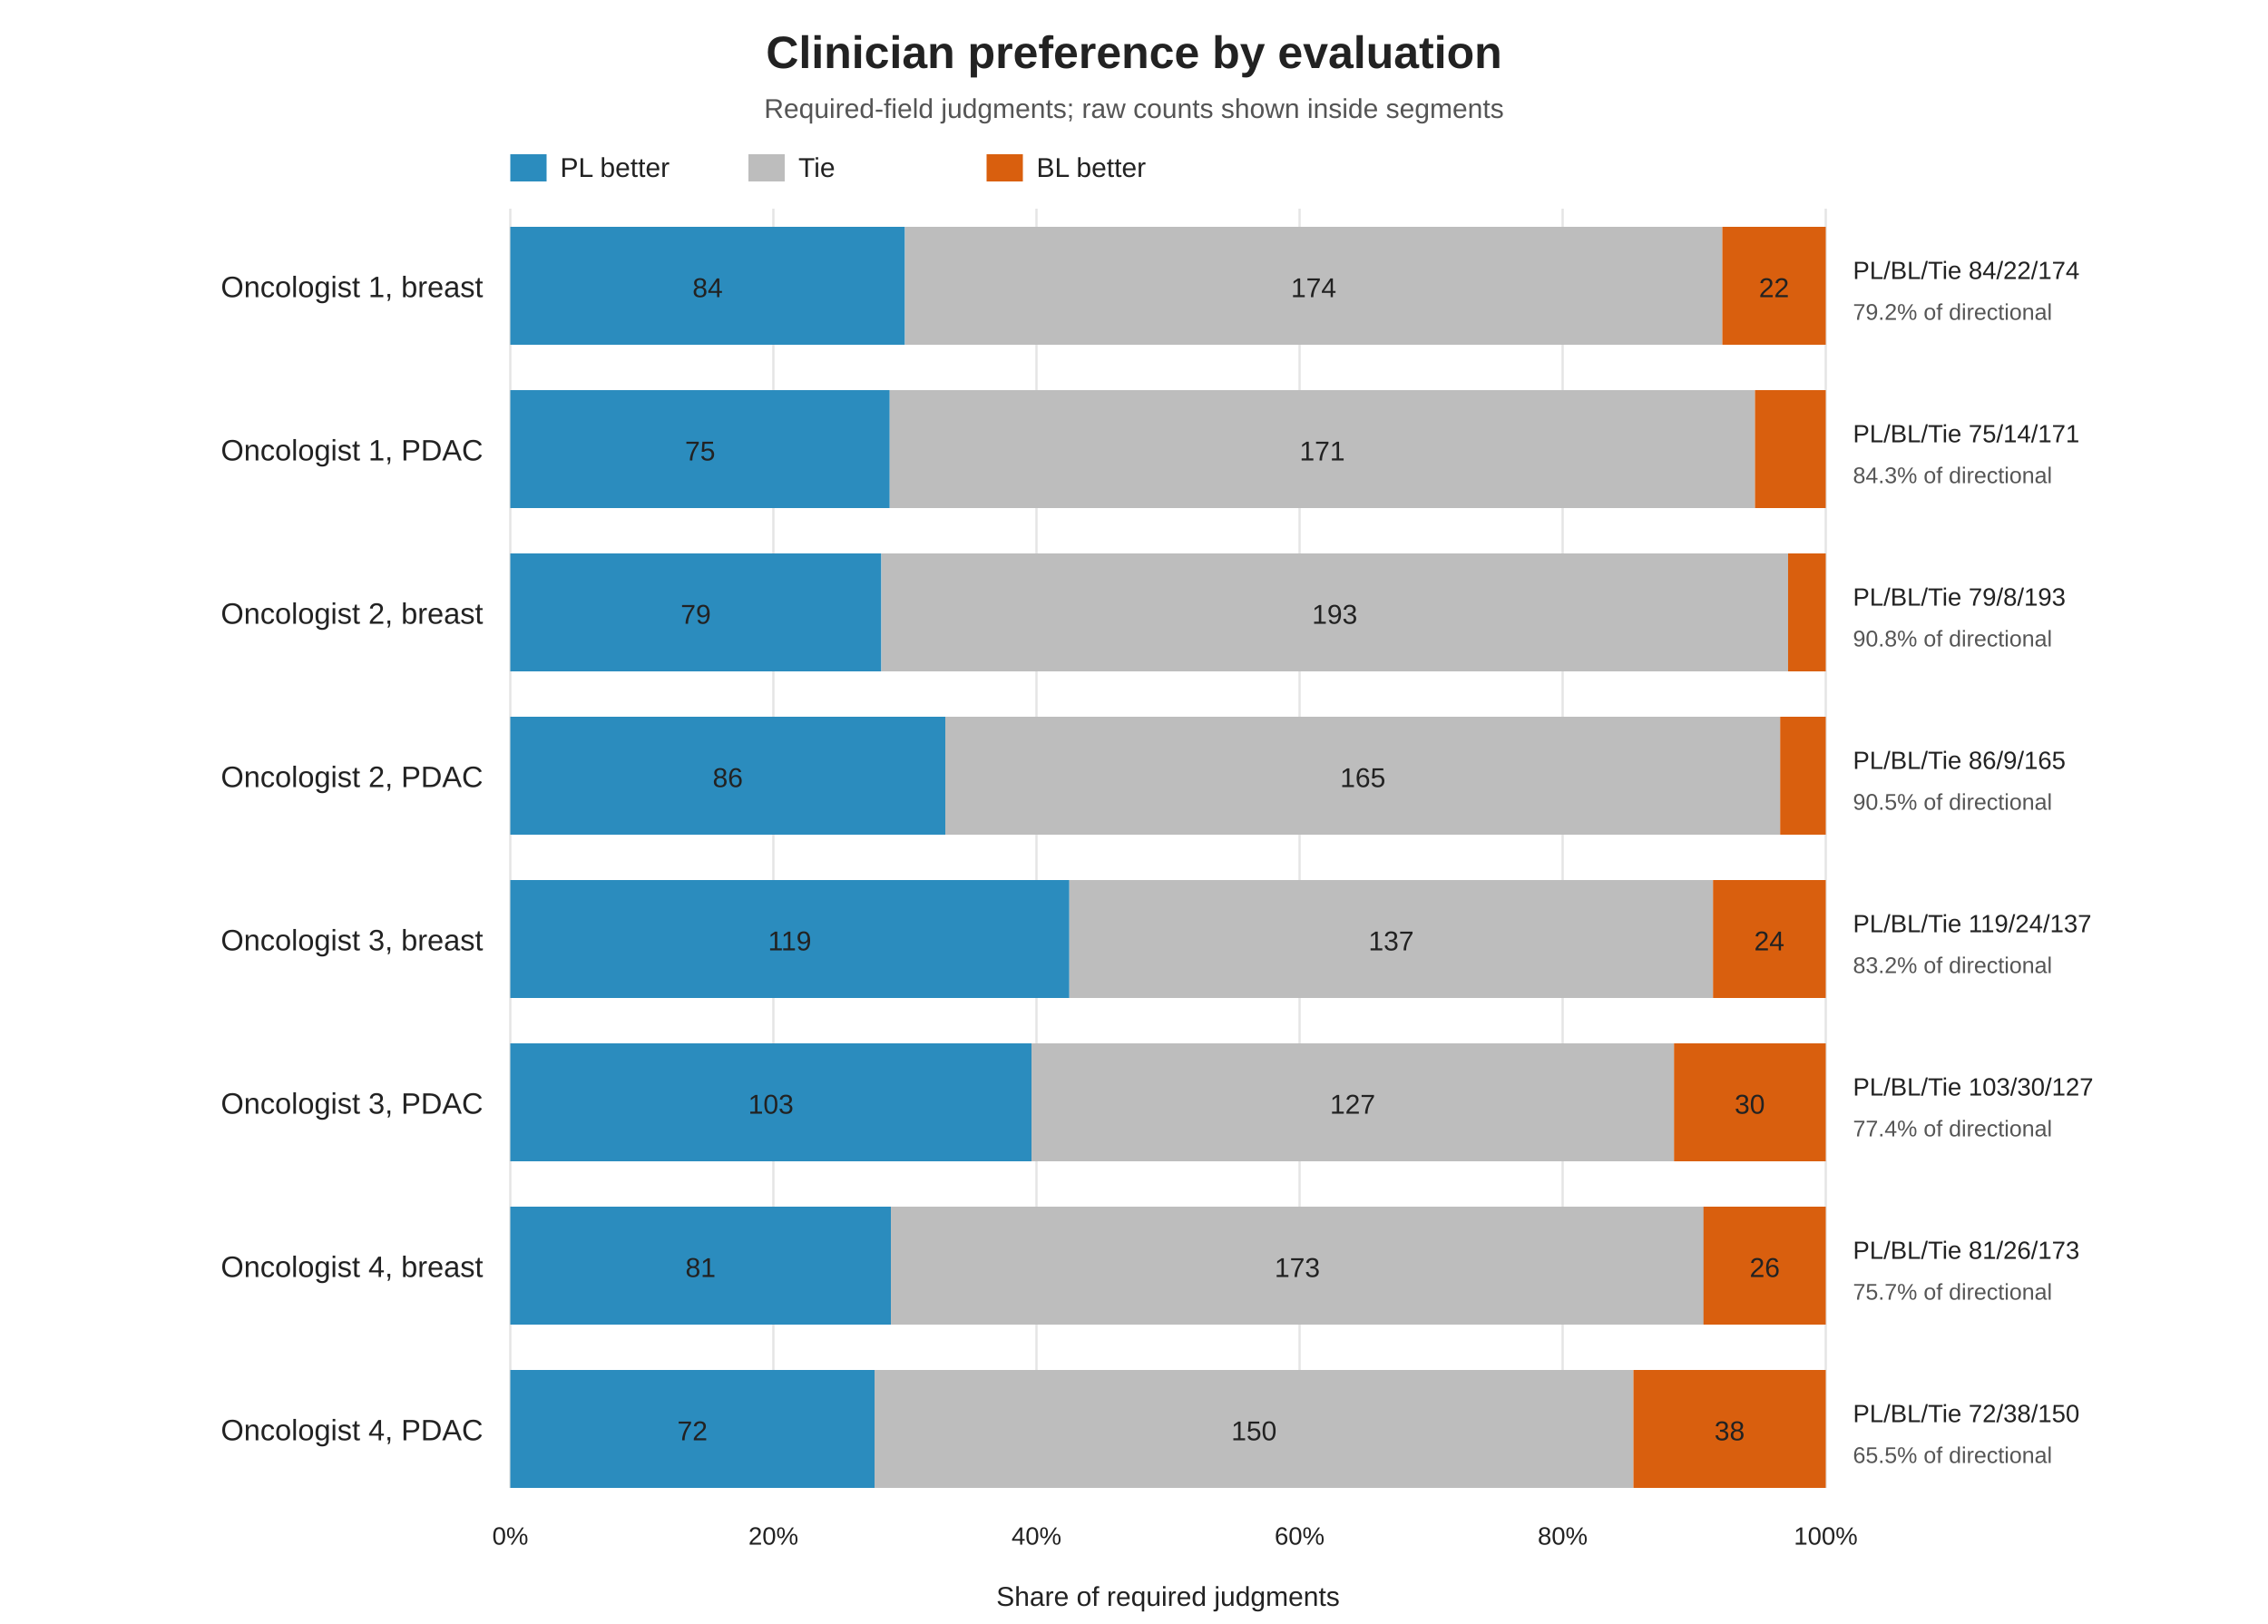
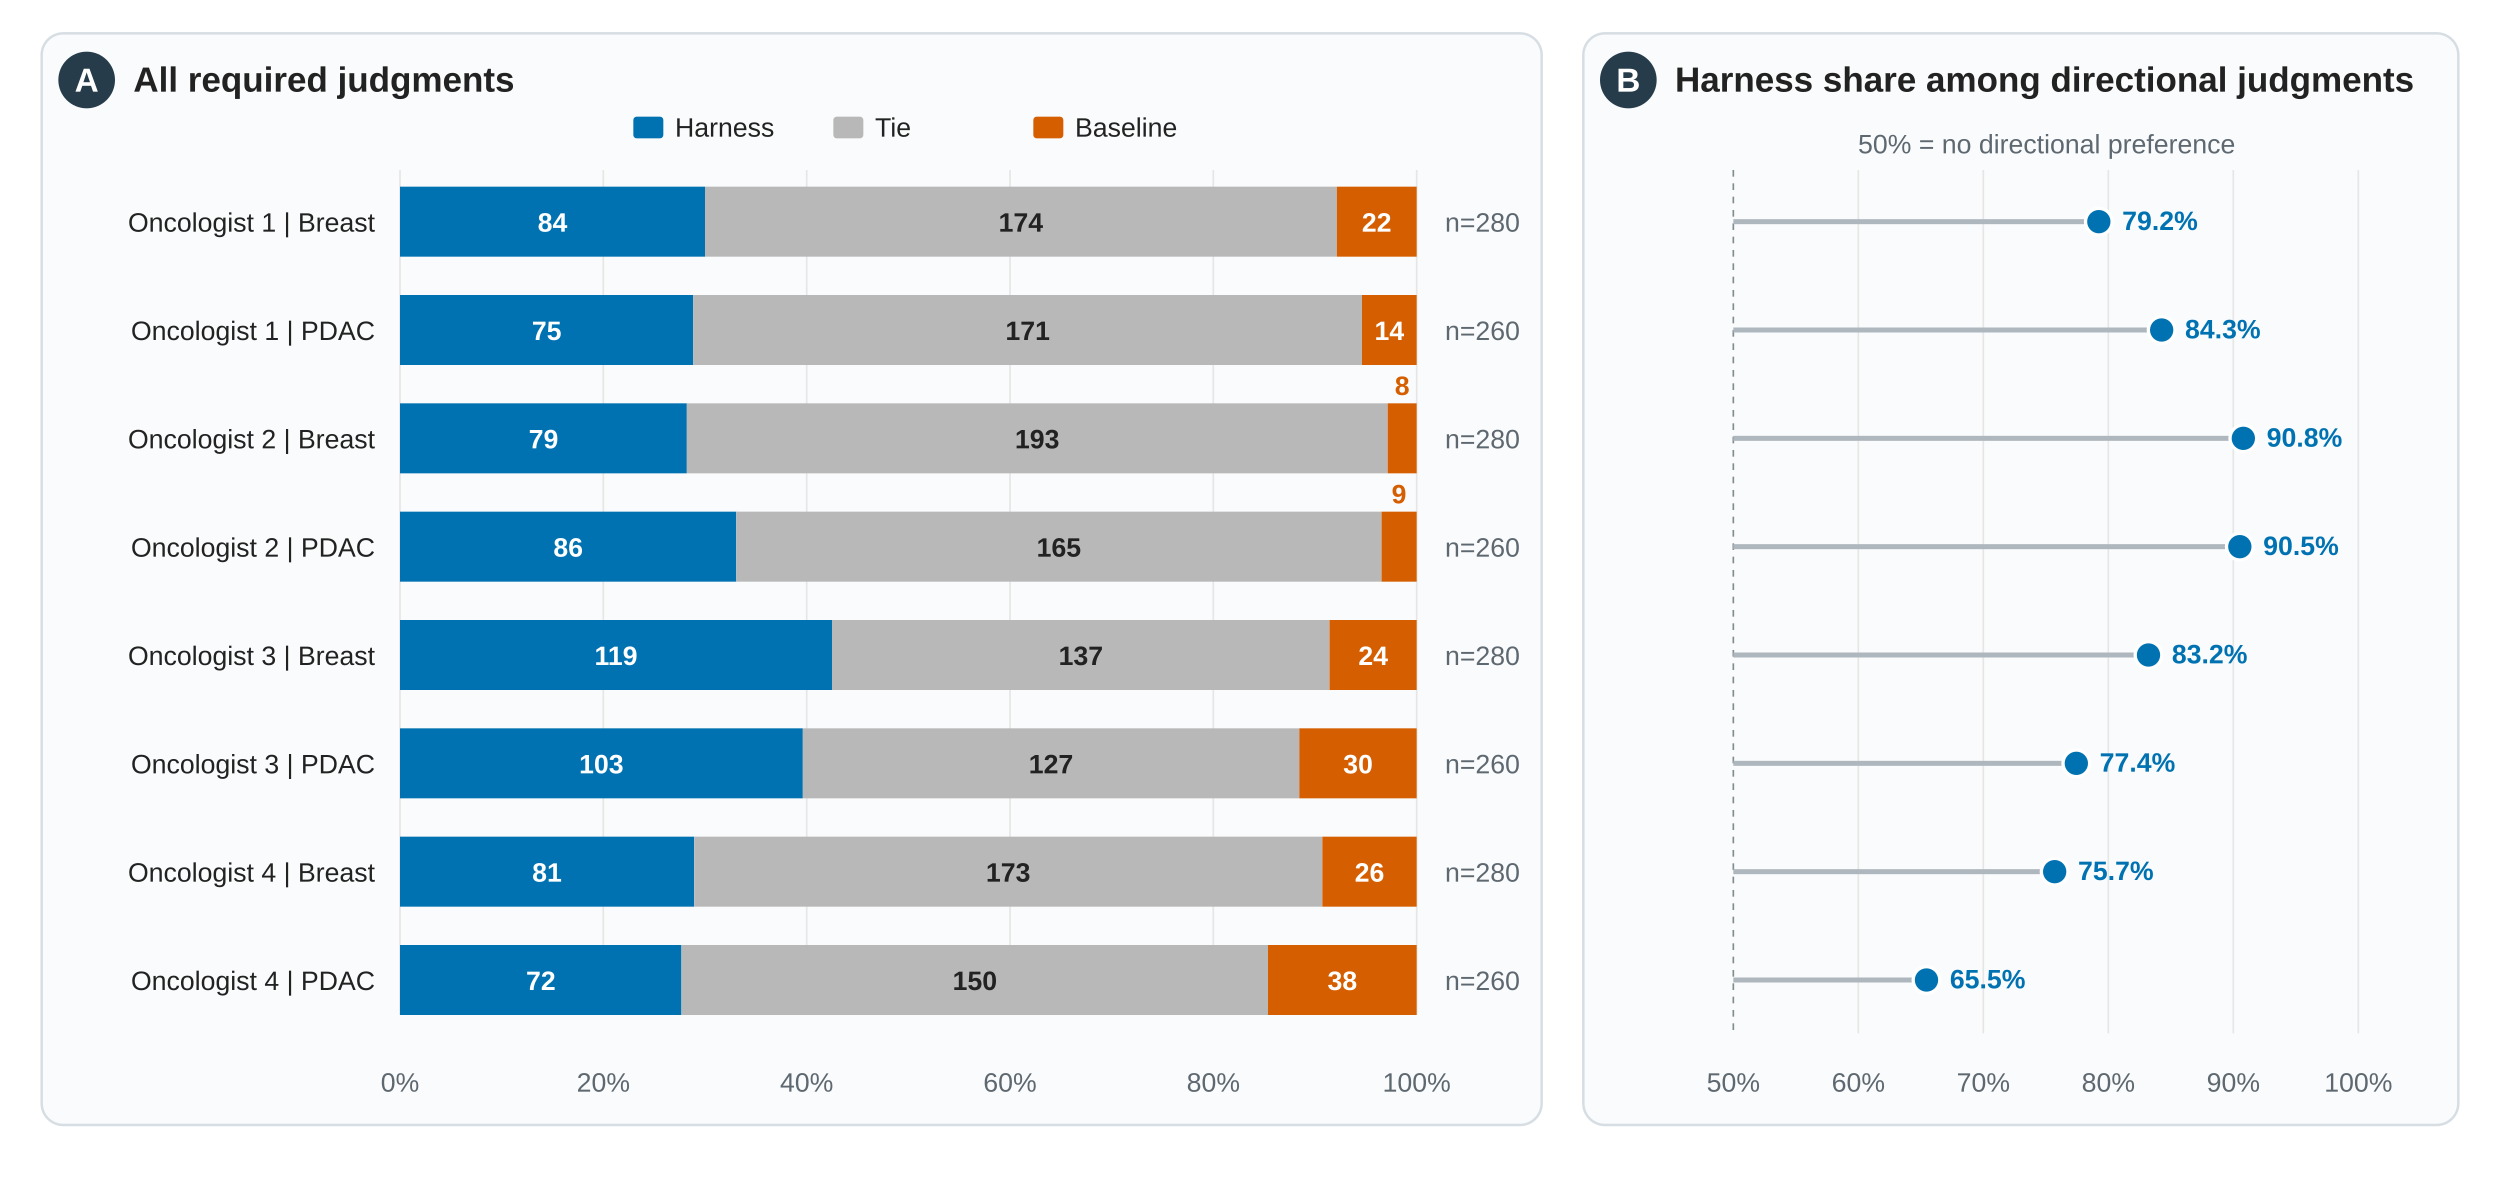
- <svg xmlns="http://www.w3.org/2000/svg" width="1000" height="716" viewBox="0 0 1000 716">
+ <svg xmlns="http://www.w3.org/2000/svg" width="1500" height="720" viewBox="0 0 1500 720">
  <rect width="100%" height="100%" fill="white" />
+   <defs>
+     <marker id="arrow" viewBox="0 0 10 10" refX="9" refY="5" markerWidth="7" markerHeight="7" orient="auto-start-reverse">
+       <path d="M0 0 L10 5 L0 10 z" fill="#65737E" />
+     </marker>
+     <marker id="arrow-blue" viewBox="0 0 10 10" refX="9" refY="5" markerWidth="7" markerHeight="7" orient="auto-start-reverse">
+       <path d="M0 0 L10 5 L0 10 z" fill="#0072B2" />
+     </marker>
+     <marker id="arrow-purple" viewBox="0 0 10 10" refX="9" refY="5" markerWidth="7" markerHeight="7" orient="auto-start-reverse">
+       <path d="M0 0 L10 5 L0 10 z" fill="#7A5FA8" />
+     </marker>
+     <marker id="arrow-green" viewBox="0 0 10 10" refX="9" refY="5" markerWidth="7" markerHeight="7" orient="auto-start-reverse">
+       <path d="M0 0 L10 5 L0 10 z" fill="#009E73" />
+     </marker>
+     <marker id="arrow-orange" viewBox="0 0 10 10" refX="9" refY="5" markerWidth="7" markerHeight="7" orient="auto-start-reverse">
+       <path d="M0 0 L10 5 L0 10 z" fill="#D55E00" />
+     </marker>
+   </defs>
  <g font-family="Arial, Helvetica, sans-serif" fill="#222222">
-     <text x="500.0" y="30" text-anchor="middle" font-size="20" font-weight="700">Clinician preference by evaluation</text>
-     <text x="500.0" y="52" text-anchor="middle" font-size="12" fill="#555555">Required-field judgments; raw counts shown inside segments</text>
-     <rect x="225" y="68" width="16" height="12" fill="#2B8CBE" />
-     <text x="247" y="78" font-size="12">PL better</text>
-     <rect x="330" y="68" width="16" height="12" fill="#BDBDBD" />
-     <text x="352" y="78" font-size="12">Tie</text>
-     <rect x="435" y="68" width="16" height="12" fill="#D95F0E" />
-     <text x="457" y="78" font-size="12">BL better</text>
-     <line x1="225.0" y1="92" x2="225.0" y2="656" stroke="#E5E5E5" />
-     <text x="225.0" y="681" text-anchor="middle" font-size="11">0%</text>
-     <line x1="341.0" y1="92" x2="341.0" y2="656" stroke="#E5E5E5" />
-     <text x="341.0" y="681" text-anchor="middle" font-size="11">20%</text>
-     <line x1="457.0" y1="92" x2="457.0" y2="656" stroke="#E5E5E5" />
-     <text x="457.0" y="681" text-anchor="middle" font-size="11">40%</text>
-     <line x1="573.0" y1="92" x2="573.0" y2="656" stroke="#E5E5E5" />
-     <text x="573.0" y="681" text-anchor="middle" font-size="11">60%</text>
-     <line x1="689.0" y1="92" x2="689.0" y2="656" stroke="#E5E5E5" />
-     <text x="689.0" y="681" text-anchor="middle" font-size="11">80%</text>
-     <line x1="805.0" y1="92" x2="805.0" y2="656" stroke="#E5E5E5" />
-     <text x="805.0" y="681" text-anchor="middle" font-size="11">100%</text>
-     <text x="213" y="131" text-anchor="end" font-size="13">Oncologist 1, breast</text>
-     <rect x="225.0" y="100" width="174.0" height="52" fill="#2B8CBE" />
-     <text x="312.0" y="131" text-anchor="middle" font-size="12" fill="#222222">84</text>
-     <rect x="399.0" y="100" width="360.4" height="52" fill="#BDBDBD" />
-     <text x="579.2" y="131" text-anchor="middle" font-size="12" fill="#222222">174</text>
-     <rect x="759.4" y="100" width="45.6" height="52" fill="#D95F0E" />
-     <text x="782.2" y="131" text-anchor="middle" font-size="12" fill="#222222">22</text>
-     <text x="817" y="123" font-size="11">PL/BL/Tie 84/22/174</text>
-     <text x="817" y="141" font-size="10" fill="#555555">79.2% of directional</text>
-     <text x="213" y="203" text-anchor="end" font-size="13">Oncologist 1, PDAC</text>
-     <rect x="225.0" y="172" width="167.3" height="52" fill="#2B8CBE" />
-     <text x="308.7" y="203" text-anchor="middle" font-size="12" fill="#222222">75</text>
-     <rect x="392.3" y="172" width="381.5" height="52" fill="#BDBDBD" />
-     <text x="583.0" y="203" text-anchor="middle" font-size="12" fill="#222222">171</text>
-     <rect x="773.8" y="172" width="31.2" height="52" fill="#D95F0E" />
-     <text x="817" y="195" font-size="11">PL/BL/Tie 75/14/171</text>
-     <text x="817" y="213" font-size="10" fill="#555555">84.3% of directional</text>
-     <text x="213" y="275" text-anchor="end" font-size="13">Oncologist 2, breast</text>
-     <rect x="225.0" y="244" width="163.6" height="52" fill="#2B8CBE" />
-     <text x="306.8" y="275" text-anchor="middle" font-size="12" fill="#222222">79</text>
-     <rect x="388.6" y="244" width="399.8" height="52" fill="#BDBDBD" />
-     <text x="588.5" y="275" text-anchor="middle" font-size="12" fill="#222222">193</text>
-     <rect x="788.4" y="244" width="16.6" height="52" fill="#D95F0E" />
-     <text x="817" y="267" font-size="11">PL/BL/Tie 79/8/193</text>
-     <text x="817" y="285" font-size="10" fill="#555555">90.8% of directional</text>
-     <text x="213" y="347" text-anchor="end" font-size="13">Oncologist 2, PDAC</text>
-     <rect x="225.0" y="316" width="191.8" height="52" fill="#2B8CBE" />
-     <text x="320.9" y="347" text-anchor="middle" font-size="12" fill="#222222">86</text>
-     <rect x="416.8" y="316" width="368.1" height="52" fill="#BDBDBD" />
-     <text x="600.9" y="347" text-anchor="middle" font-size="12" fill="#222222">165</text>
-     <rect x="784.9" y="316" width="20.1" height="52" fill="#D95F0E" />
-     <text x="817" y="339" font-size="11">PL/BL/Tie 86/9/165</text>
-     <text x="817" y="357" font-size="10" fill="#555555">90.5% of directional</text>
-     <text x="213" y="419" text-anchor="end" font-size="13">Oncologist 3, breast</text>
-     <rect x="225.0" y="388" width="246.5" height="52" fill="#2B8CBE" />
-     <text x="348.2" y="419" text-anchor="middle" font-size="12" fill="#222222">119</text>
-     <rect x="471.5" y="388" width="283.8" height="52" fill="#BDBDBD" />
-     <text x="613.4" y="419" text-anchor="middle" font-size="12" fill="#222222">137</text>
-     <rect x="755.3" y="388" width="49.7" height="52" fill="#D95F0E" />
-     <text x="780.1" y="419" text-anchor="middle" font-size="12" fill="#222222">24</text>
-     <text x="817" y="411" font-size="11">PL/BL/Tie 119/24/137</text>
-     <text x="817" y="429" font-size="10" fill="#555555">83.2% of directional</text>
-     <text x="213" y="491" text-anchor="end" font-size="13">Oncologist 3, PDAC</text>
-     <rect x="225.0" y="460" width="229.8" height="52" fill="#2B8CBE" />
-     <text x="339.9" y="491" text-anchor="middle" font-size="12" fill="#222222">103</text>
-     <rect x="454.8" y="460" width="283.3" height="52" fill="#BDBDBD" />
-     <text x="596.4" y="491" text-anchor="middle" font-size="12" fill="#222222">127</text>
-     <rect x="738.1" y="460" width="66.9" height="52" fill="#D95F0E" />
-     <text x="771.5" y="491" text-anchor="middle" font-size="12" fill="#222222">30</text>
-     <text x="817" y="483" font-size="11">PL/BL/Tie 103/30/127</text>
-     <text x="817" y="501" font-size="10" fill="#555555">77.4% of directional</text>
-     <text x="213" y="563" text-anchor="end" font-size="13">Oncologist 4, breast</text>
-     <rect x="225.0" y="532" width="167.8" height="52" fill="#2B8CBE" />
-     <text x="308.9" y="563" text-anchor="middle" font-size="12" fill="#222222">81</text>
-     <rect x="392.8" y="532" width="358.4" height="52" fill="#BDBDBD" />
-     <text x="572.0" y="563" text-anchor="middle" font-size="12" fill="#222222">173</text>
-     <rect x="751.1" y="532" width="53.9" height="52" fill="#D95F0E" />
-     <text x="778.1" y="563" text-anchor="middle" font-size="12" fill="#222222">26</text>
-     <text x="817" y="555" font-size="11">PL/BL/Tie 81/26/173</text>
-     <text x="817" y="573" font-size="10" fill="#555555">75.7% of directional</text>
-     <text x="213" y="635" text-anchor="end" font-size="13">Oncologist 4, PDAC</text>
-     <rect x="225.0" y="604" width="160.6" height="52" fill="#2B8CBE" />
-     <text x="305.3" y="635" text-anchor="middle" font-size="12" fill="#222222">72</text>
-     <rect x="385.6" y="604" width="334.6" height="52" fill="#BDBDBD" />
-     <text x="552.9" y="635" text-anchor="middle" font-size="12" fill="#222222">150</text>
-     <rect x="720.2" y="604" width="84.8" height="52" fill="#D95F0E" />
-     <text x="762.6" y="635" text-anchor="middle" font-size="12" fill="#222222">38</text>
-     <text x="817" y="627" font-size="11">PL/BL/Tie 72/38/150</text>
-     <text x="817" y="645" font-size="10" fill="#555555">65.5% of directional</text>
-     <text x="515.0" y="708" text-anchor="middle" font-size="12">Share of required judgments</text>
+     <rect x="25.0" y="20.0" width="900.0" height="655.0" rx="13" fill="#FAFBFC" stroke="#D7DEE3" stroke-width="1.5" />
+     <circle cx="52.0" cy="48.0" r="17" fill="#263C4A" />
+     <text x="52.0" y="55.0" text-anchor="middle" font-size="20" font-weight="700" fill="white">A</text>
+     <text x="80.0" y="55.0" text-anchor="start" font-size="21" font-weight="700" fill="#222222">All required judgments</text>
+     <rect x="950.0" y="20.0" width="525.0" height="655.0" rx="13" fill="#FAFBFC" stroke="#D7DEE3" stroke-width="1.5" />
+     <circle cx="977.0" cy="48.0" r="17" fill="#263C4A" />
+     <text x="977.0" y="55.0" text-anchor="middle" font-size="20" font-weight="700" fill="white">B</text>
+     <text x="1005.0" y="55.0" text-anchor="start" font-size="21" font-weight="700" fill="#222222">Harness share among directional judgments</text>
+     <rect x="380.0" y="70.0" width="18" height="13" rx="2" fill="#0072B2" />
+     <text x="405.0" y="82.0" text-anchor="start" font-size="16" font-weight="400" fill="#222222">Harness</text>
+     <rect x="500.0" y="70.0" width="18" height="13" rx="2" fill="#B8B8B8" />
+     <text x="525.0" y="82.0" text-anchor="start" font-size="16" font-weight="400" fill="#222222">Tie</text>
+     <rect x="620.0" y="70.0" width="18" height="13" rx="2" fill="#D55E00" />
+     <text x="645.0" y="82.0" text-anchor="start" font-size="16" font-weight="400" fill="#222222">Baseline</text>
+     <line x1="240.0" y1="102" x2="240.0" y2="609" stroke="#E6E6E6" />
+     <text x="240.0" y="655.0" text-anchor="middle" font-size="16" font-weight="400" fill="#5E6870">0%</text>
+     <line x1="362.0" y1="102" x2="362.0" y2="609" stroke="#E6E6E6" />
+     <text x="362.0" y="655.0" text-anchor="middle" font-size="16" font-weight="400" fill="#5E6870">20%</text>
+     <line x1="484.0" y1="102" x2="484.0" y2="609" stroke="#E6E6E6" />
+     <text x="484.0" y="655.0" text-anchor="middle" font-size="16" font-weight="400" fill="#5E6870">40%</text>
+     <line x1="606.0" y1="102" x2="606.0" y2="609" stroke="#E6E6E6" />
+     <text x="606.0" y="655.0" text-anchor="middle" font-size="16" font-weight="400" fill="#5E6870">60%</text>
+     <line x1="728.0" y1="102" x2="728.0" y2="609" stroke="#E6E6E6" />
+     <text x="728.0" y="655.0" text-anchor="middle" font-size="16" font-weight="400" fill="#5E6870">80%</text>
+     <line x1="850.0" y1="102" x2="850.0" y2="609" stroke="#E6E6E6" />
+     <text x="850.0" y="655.0" text-anchor="middle" font-size="16" font-weight="400" fill="#5E6870">100%</text>
+     <text x="225.0" y="139.0" text-anchor="end" font-size="16" font-weight="400" fill="#222222">Oncologist 1  |  Breast</text>
+     <rect x="240.0" y="112" width="183.0" height="42" fill="#0072B2" />
+     <text x="331.5" y="139.0" text-anchor="middle" font-size="16" font-weight="700" fill="white">84</text>
+     <rect x="423.0" y="112" width="379.1" height="42" fill="#B8B8B8" />
+     <text x="612.5" y="139.0" text-anchor="middle" font-size="16" font-weight="700" fill="#222222">174</text>
+     <rect x="802.1" y="112" width="47.9" height="42" fill="#D55E00" />
+     <text x="826.0" y="139.0" text-anchor="middle" font-size="16" font-weight="700" fill="white">22</text>
+     <text x="867.0" y="139.0" text-anchor="start" font-size="16" font-weight="400" fill="#5E6870">n=280</text>
+     <text x="225.0" y="204.0" text-anchor="end" font-size="16" font-weight="400" fill="#222222">Oncologist 1  |  PDAC</text>
+     <rect x="240.0" y="177" width="176.0" height="42" fill="#0072B2" />
+     <text x="328.0" y="204.0" text-anchor="middle" font-size="16" font-weight="700" fill="white">75</text>
+     <rect x="416.0" y="177" width="401.2" height="42" fill="#B8B8B8" />
+     <text x="616.6" y="204.0" text-anchor="middle" font-size="16" font-weight="700" fill="#222222">171</text>
+     <rect x="817.2" y="177" width="32.8" height="42" fill="#D55E00" />
+     <text x="833.6" y="204.0" text-anchor="middle" font-size="16" font-weight="700" fill="white">14</text>
+     <text x="867.0" y="204.0" text-anchor="start" font-size="16" font-weight="400" fill="#5E6870">n=260</text>
+     <text x="225.0" y="269.0" text-anchor="end" font-size="16" font-weight="400" fill="#222222">Oncologist 2  |  Breast</text>
+     <rect x="240.0" y="242" width="172.1" height="42" fill="#0072B2" />
+     <text x="326.1" y="269.0" text-anchor="middle" font-size="16" font-weight="700" fill="white">79</text>
+     <rect x="412.1" y="242" width="420.5" height="42" fill="#B8B8B8" />
+     <text x="622.3" y="269.0" text-anchor="middle" font-size="16" font-weight="700" fill="#222222">193</text>
+     <rect x="832.6" y="242" width="17.4" height="42" fill="#D55E00" />
+     <text x="841.3" y="237.0" text-anchor="middle" font-size="16" font-weight="700" fill="#D55E00">8</text>
+     <text x="867.0" y="269.0" text-anchor="start" font-size="16" font-weight="400" fill="#5E6870">n=280</text>
+     <text x="225.0" y="334.0" text-anchor="end" font-size="16" font-weight="400" fill="#222222">Oncologist 2  |  PDAC</text>
+     <rect x="240.0" y="307" width="201.8" height="42" fill="#0072B2" />
+     <text x="340.9" y="334.0" text-anchor="middle" font-size="16" font-weight="700" fill="white">86</text>
+     <rect x="441.8" y="307" width="387.1" height="42" fill="#B8B8B8" />
+     <text x="635.3" y="334.0" text-anchor="middle" font-size="16" font-weight="700" fill="#222222">165</text>
+     <rect x="828.9" y="307" width="21.1" height="42" fill="#D55E00" />
+     <text x="839.4" y="302.0" text-anchor="middle" font-size="16" font-weight="700" fill="#D55E00">9</text>
+     <text x="867.0" y="334.0" text-anchor="start" font-size="16" font-weight="400" fill="#5E6870">n=260</text>
+     <text x="225.0" y="399.0" text-anchor="end" font-size="16" font-weight="400" fill="#222222">Oncologist 3  |  Breast</text>
+     <rect x="240.0" y="372" width="259.2" height="42" fill="#0072B2" />
+     <text x="369.6" y="399.0" text-anchor="middle" font-size="16" font-weight="700" fill="white">119</text>
+     <rect x="499.2" y="372" width="298.5" height="42" fill="#B8B8B8" />
+     <text x="648.5" y="399.0" text-anchor="middle" font-size="16" font-weight="700" fill="#222222">137</text>
+     <rect x="797.7" y="372" width="52.3" height="42" fill="#D55E00" />
+     <text x="823.9" y="399.0" text-anchor="middle" font-size="16" font-weight="700" fill="white">24</text>
+     <text x="867.0" y="399.0" text-anchor="start" font-size="16" font-weight="400" fill="#5E6870">n=280</text>
+     <text x="225.0" y="464.0" text-anchor="end" font-size="16" font-weight="400" fill="#222222">Oncologist 3  |  PDAC</text>
+     <rect x="240.0" y="437" width="241.7" height="42" fill="#0072B2" />
+     <text x="360.8" y="464.0" text-anchor="middle" font-size="16" font-weight="700" fill="white">103</text>
+     <rect x="481.7" y="437" width="298.0" height="42" fill="#B8B8B8" />
+     <text x="630.6" y="464.0" text-anchor="middle" font-size="16" font-weight="700" fill="#222222">127</text>
+     <rect x="779.6" y="437" width="70.4" height="42" fill="#D55E00" />
+     <text x="814.8" y="464.0" text-anchor="middle" font-size="16" font-weight="700" fill="white">30</text>
+     <text x="867.0" y="464.0" text-anchor="start" font-size="16" font-weight="400" fill="#5E6870">n=260</text>
+     <text x="225.0" y="529.0" text-anchor="end" font-size="16" font-weight="400" fill="#222222">Oncologist 4  |  Breast</text>
+     <rect x="240.0" y="502" width="176.5" height="42" fill="#0072B2" />
+     <text x="328.2" y="529.0" text-anchor="middle" font-size="16" font-weight="700" fill="white">81</text>
+     <rect x="416.5" y="502" width="376.9" height="42" fill="#B8B8B8" />
+     <text x="604.9" y="529.0" text-anchor="middle" font-size="16" font-weight="700" fill="#222222">173</text>
+     <rect x="793.4" y="502" width="56.6" height="42" fill="#D55E00" />
+     <text x="821.7" y="529.0" text-anchor="middle" font-size="16" font-weight="700" fill="white">26</text>
+     <text x="867.0" y="529.0" text-anchor="start" font-size="16" font-weight="400" fill="#5E6870">n=280</text>
+     <text x="225.0" y="594.0" text-anchor="end" font-size="16" font-weight="400" fill="#222222">Oncologist 4  |  PDAC</text>
+     <rect x="240.0" y="567" width="168.9" height="42" fill="#0072B2" />
+     <text x="324.5" y="594.0" text-anchor="middle" font-size="16" font-weight="700" fill="white">72</text>
+     <rect x="408.9" y="567" width="351.9" height="42" fill="#B8B8B8" />
+     <text x="584.9" y="594.0" text-anchor="middle" font-size="16" font-weight="700" fill="#222222">150</text>
+     <rect x="760.8" y="567" width="89.2" height="42" fill="#D55E00" />
+     <text x="805.4" y="594.0" text-anchor="middle" font-size="16" font-weight="700" fill="white">38</text>
+     <text x="867.0" y="594.0" text-anchor="start" font-size="16" font-weight="400" fill="#5E6870">n=260</text>
+     <line x1="1040.0" y1="102" x2="1040.0" y2="620" stroke="#818C94" stroke-dasharray="4 4" />
+     <text x="1040.0" y="655.0" text-anchor="middle" font-size="16" font-weight="400" fill="#5E6870">50%</text>
+     <line x1="1115.0" y1="102" x2="1115.0" y2="620" stroke="#E6E6E6" stroke-dasharray="0" />
+     <text x="1115.0" y="655.0" text-anchor="middle" font-size="16" font-weight="400" fill="#5E6870">60%</text>
+     <line x1="1190.0" y1="102" x2="1190.0" y2="620" stroke="#E6E6E6" stroke-dasharray="0" />
+     <text x="1190.0" y="655.0" text-anchor="middle" font-size="16" font-weight="400" fill="#5E6870">70%</text>
+     <line x1="1265.0" y1="102" x2="1265.0" y2="620" stroke="#E6E6E6" stroke-dasharray="0" />
+     <text x="1265.0" y="655.0" text-anchor="middle" font-size="16" font-weight="400" fill="#5E6870">80%</text>
+     <line x1="1340.0" y1="102" x2="1340.0" y2="620" stroke="#E6E6E6" stroke-dasharray="0" />
+     <text x="1340.0" y="655.0" text-anchor="middle" font-size="16" font-weight="400" fill="#5E6870">90%</text>
+     <line x1="1415.0" y1="102" x2="1415.0" y2="620" stroke="#E6E6E6" stroke-dasharray="0" />
+     <text x="1415.0" y="655.0" text-anchor="middle" font-size="16" font-weight="400" fill="#5E6870">100%</text>
+     <line x1="1040" y1="133.0" x2="1259.3" y2="133.0" stroke="#AEB7BD" stroke-width="3" />
+     <circle cx="1259.3" cy="133.0" r="8" fill="#0072B2" stroke="white" stroke-width="2" />
+     <text x="1273.3" y="138.0" text-anchor="start" font-size="16" font-weight="700" fill="#0072B2">79.2%</text>
+     <line x1="1040" y1="198.0" x2="1297.0" y2="198.0" stroke="#AEB7BD" stroke-width="3" />
+     <circle cx="1297.0" cy="198.0" r="8" fill="#0072B2" stroke="white" stroke-width="2" />
+     <text x="1311.0" y="203.0" text-anchor="start" font-size="16" font-weight="700" fill="#0072B2">84.3%</text>
+     <line x1="1040" y1="263.0" x2="1346.0" y2="263.0" stroke="#AEB7BD" stroke-width="3" />
+     <circle cx="1346.0" cy="263.0" r="8" fill="#0072B2" stroke="white" stroke-width="2" />
+     <text x="1360.0" y="268.0" text-anchor="start" font-size="16" font-weight="700" fill="#0072B2">90.8%</text>
+     <line x1="1040" y1="328.0" x2="1343.9" y2="328.0" stroke="#AEB7BD" stroke-width="3" />
+     <circle cx="1343.9" cy="328.0" r="8" fill="#0072B2" stroke="white" stroke-width="2" />
+     <text x="1357.9" y="333.0" text-anchor="start" font-size="16" font-weight="700" fill="#0072B2">90.5%</text>
+     <line x1="1040" y1="393.0" x2="1289.1" y2="393.0" stroke="#AEB7BD" stroke-width="3" />
+     <circle cx="1289.1" cy="393.0" r="8" fill="#0072B2" stroke="white" stroke-width="2" />
+     <text x="1303.1" y="398.0" text-anchor="start" font-size="16" font-weight="700" fill="#0072B2">83.2%</text>
+     <line x1="1040" y1="458.0" x2="1245.8" y2="458.0" stroke="#AEB7BD" stroke-width="3" />
+     <circle cx="1245.8" cy="458.0" r="8" fill="#0072B2" stroke="white" stroke-width="2" />
+     <text x="1259.8" y="463.0" text-anchor="start" font-size="16" font-weight="700" fill="#0072B2">77.4%</text>
+     <line x1="1040" y1="523.0" x2="1232.8" y2="523.0" stroke="#AEB7BD" stroke-width="3" />
+     <circle cx="1232.8" cy="523.0" r="8" fill="#0072B2" stroke="white" stroke-width="2" />
+     <text x="1246.8" y="528.0" text-anchor="start" font-size="16" font-weight="700" fill="#0072B2">75.7%</text>
+     <line x1="1040" y1="588.0" x2="1155.9" y2="588.0" stroke="#AEB7BD" stroke-width="3" />
+     <circle cx="1155.9" cy="588.0" r="8" fill="#0072B2" stroke="white" stroke-width="2" />
+     <text x="1169.9" y="593.0" text-anchor="start" font-size="16" font-weight="700" fill="#0072B2">65.5%</text>
+     <text x="1228.0" y="92.0" text-anchor="middle" font-size="16" font-weight="400" fill="#5E6870">50% = no directional preference</text>
  </g>
</svg>
